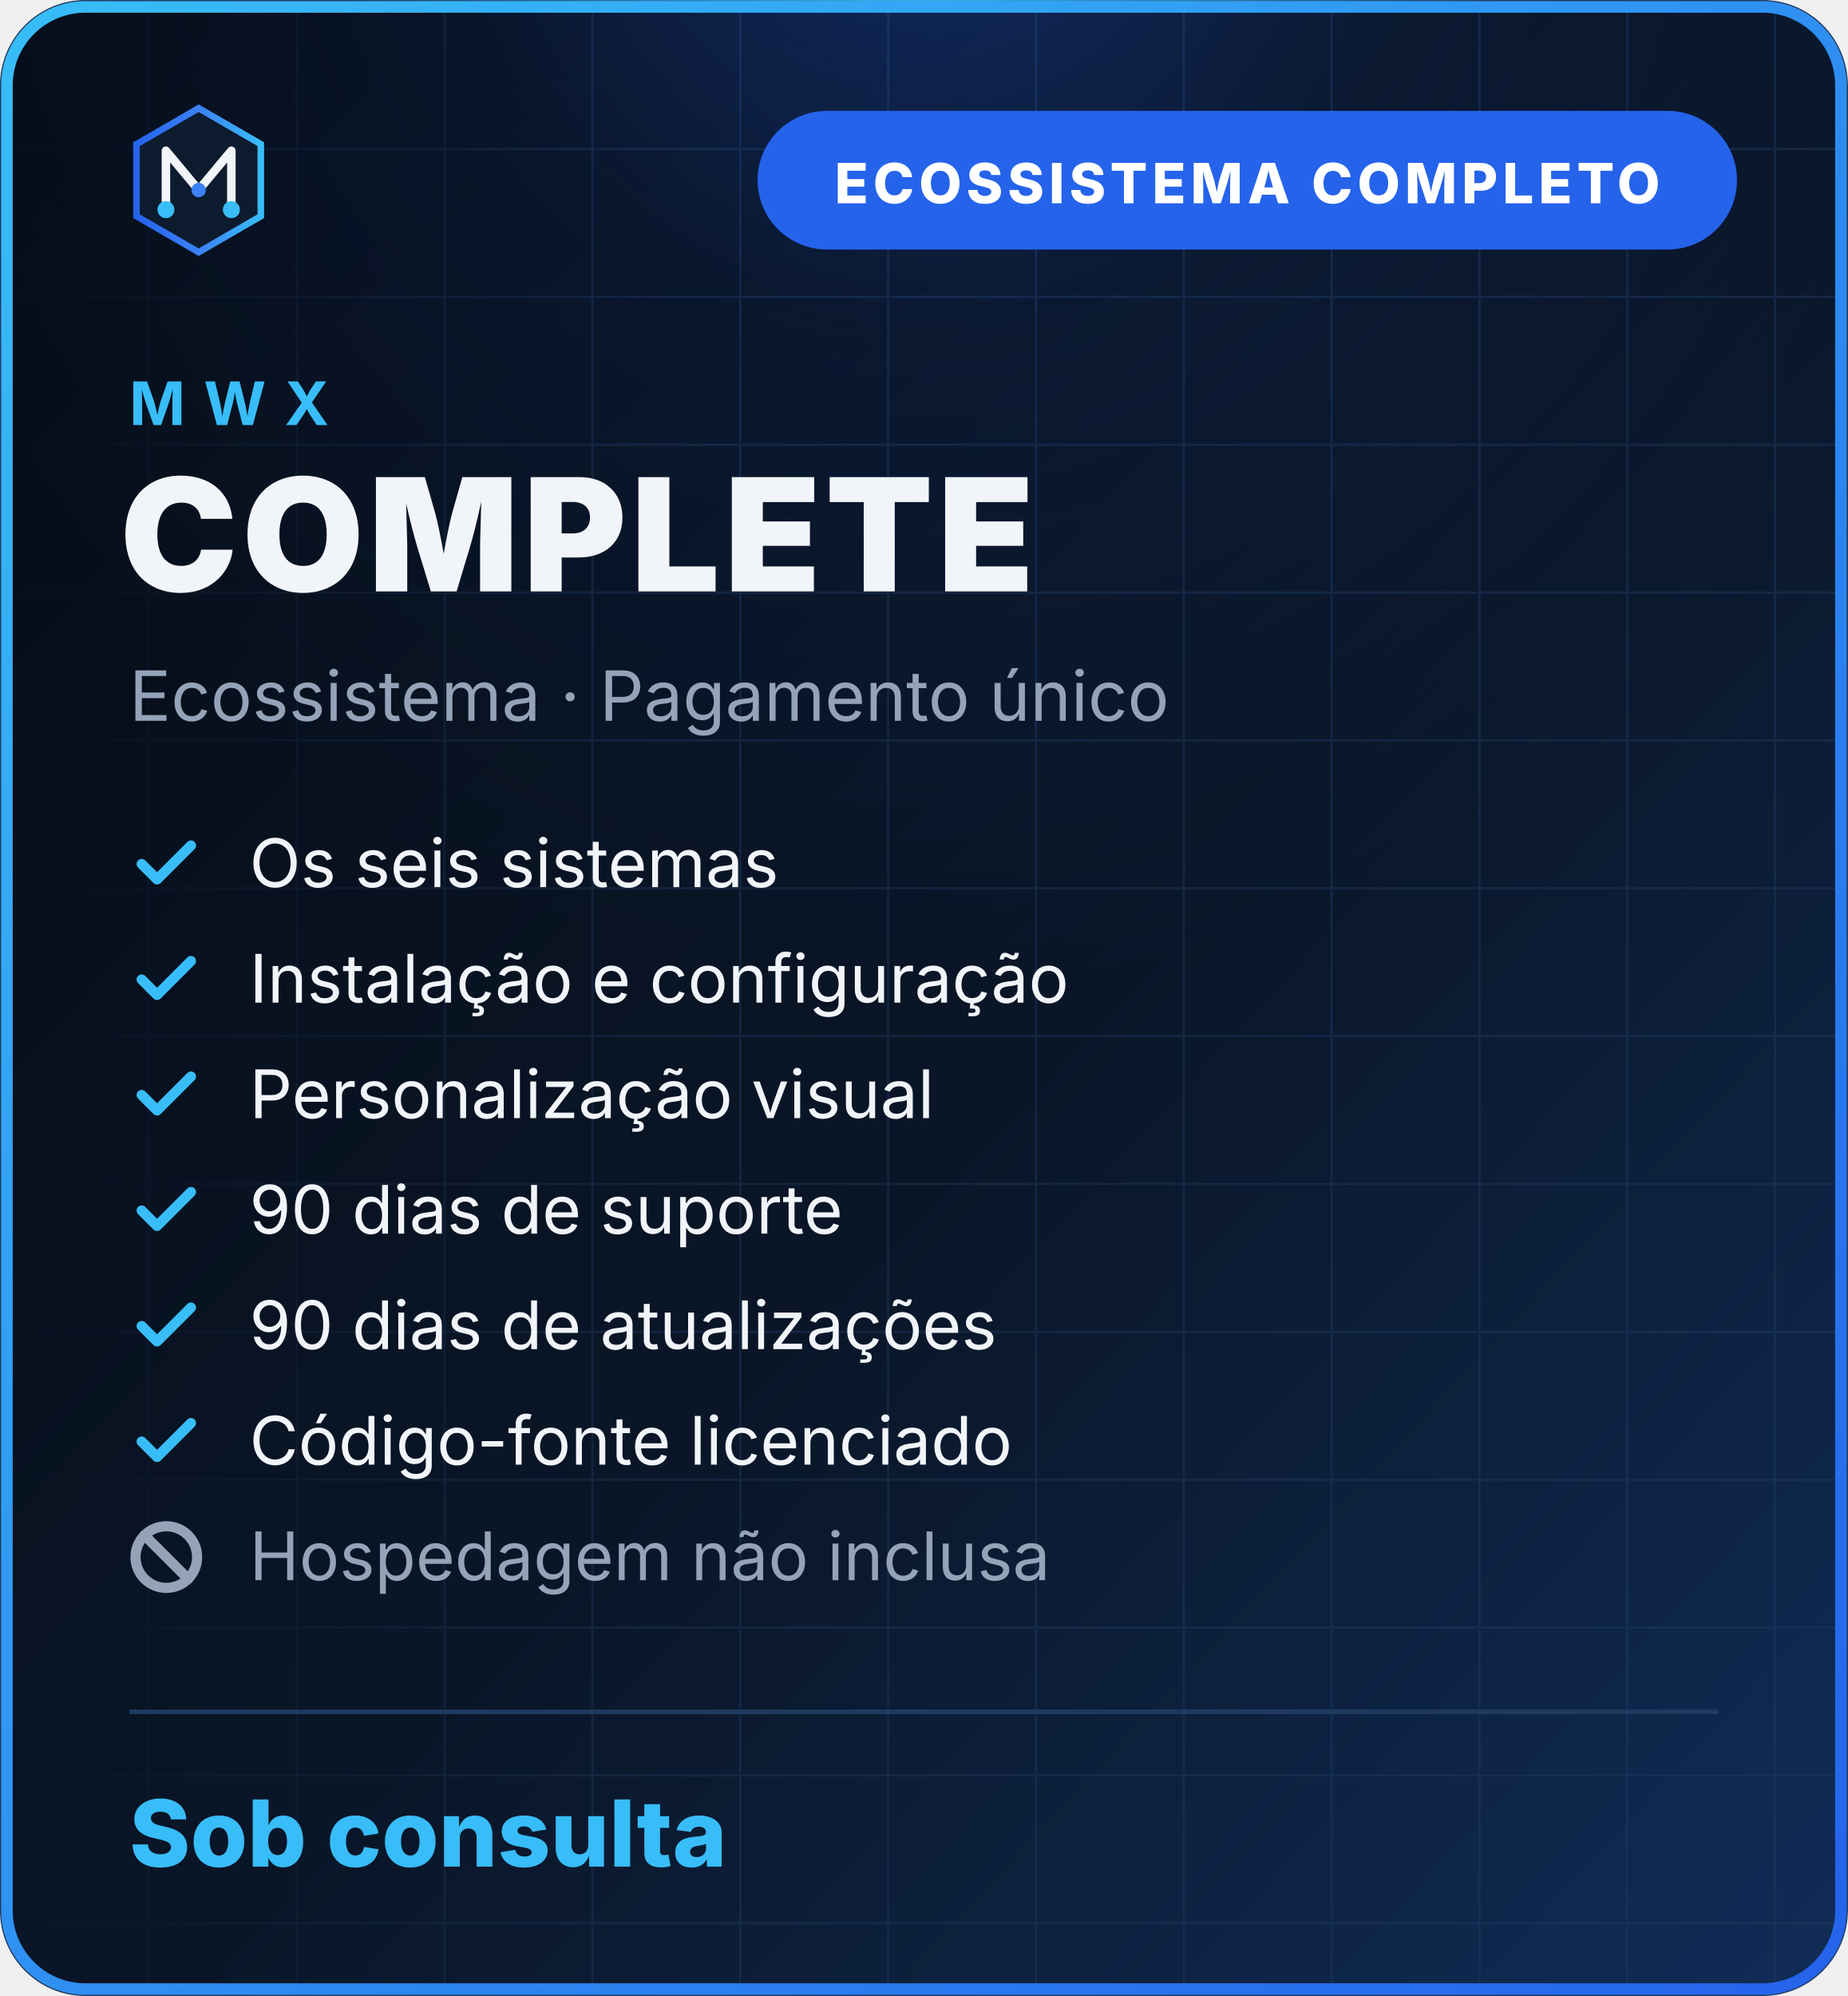
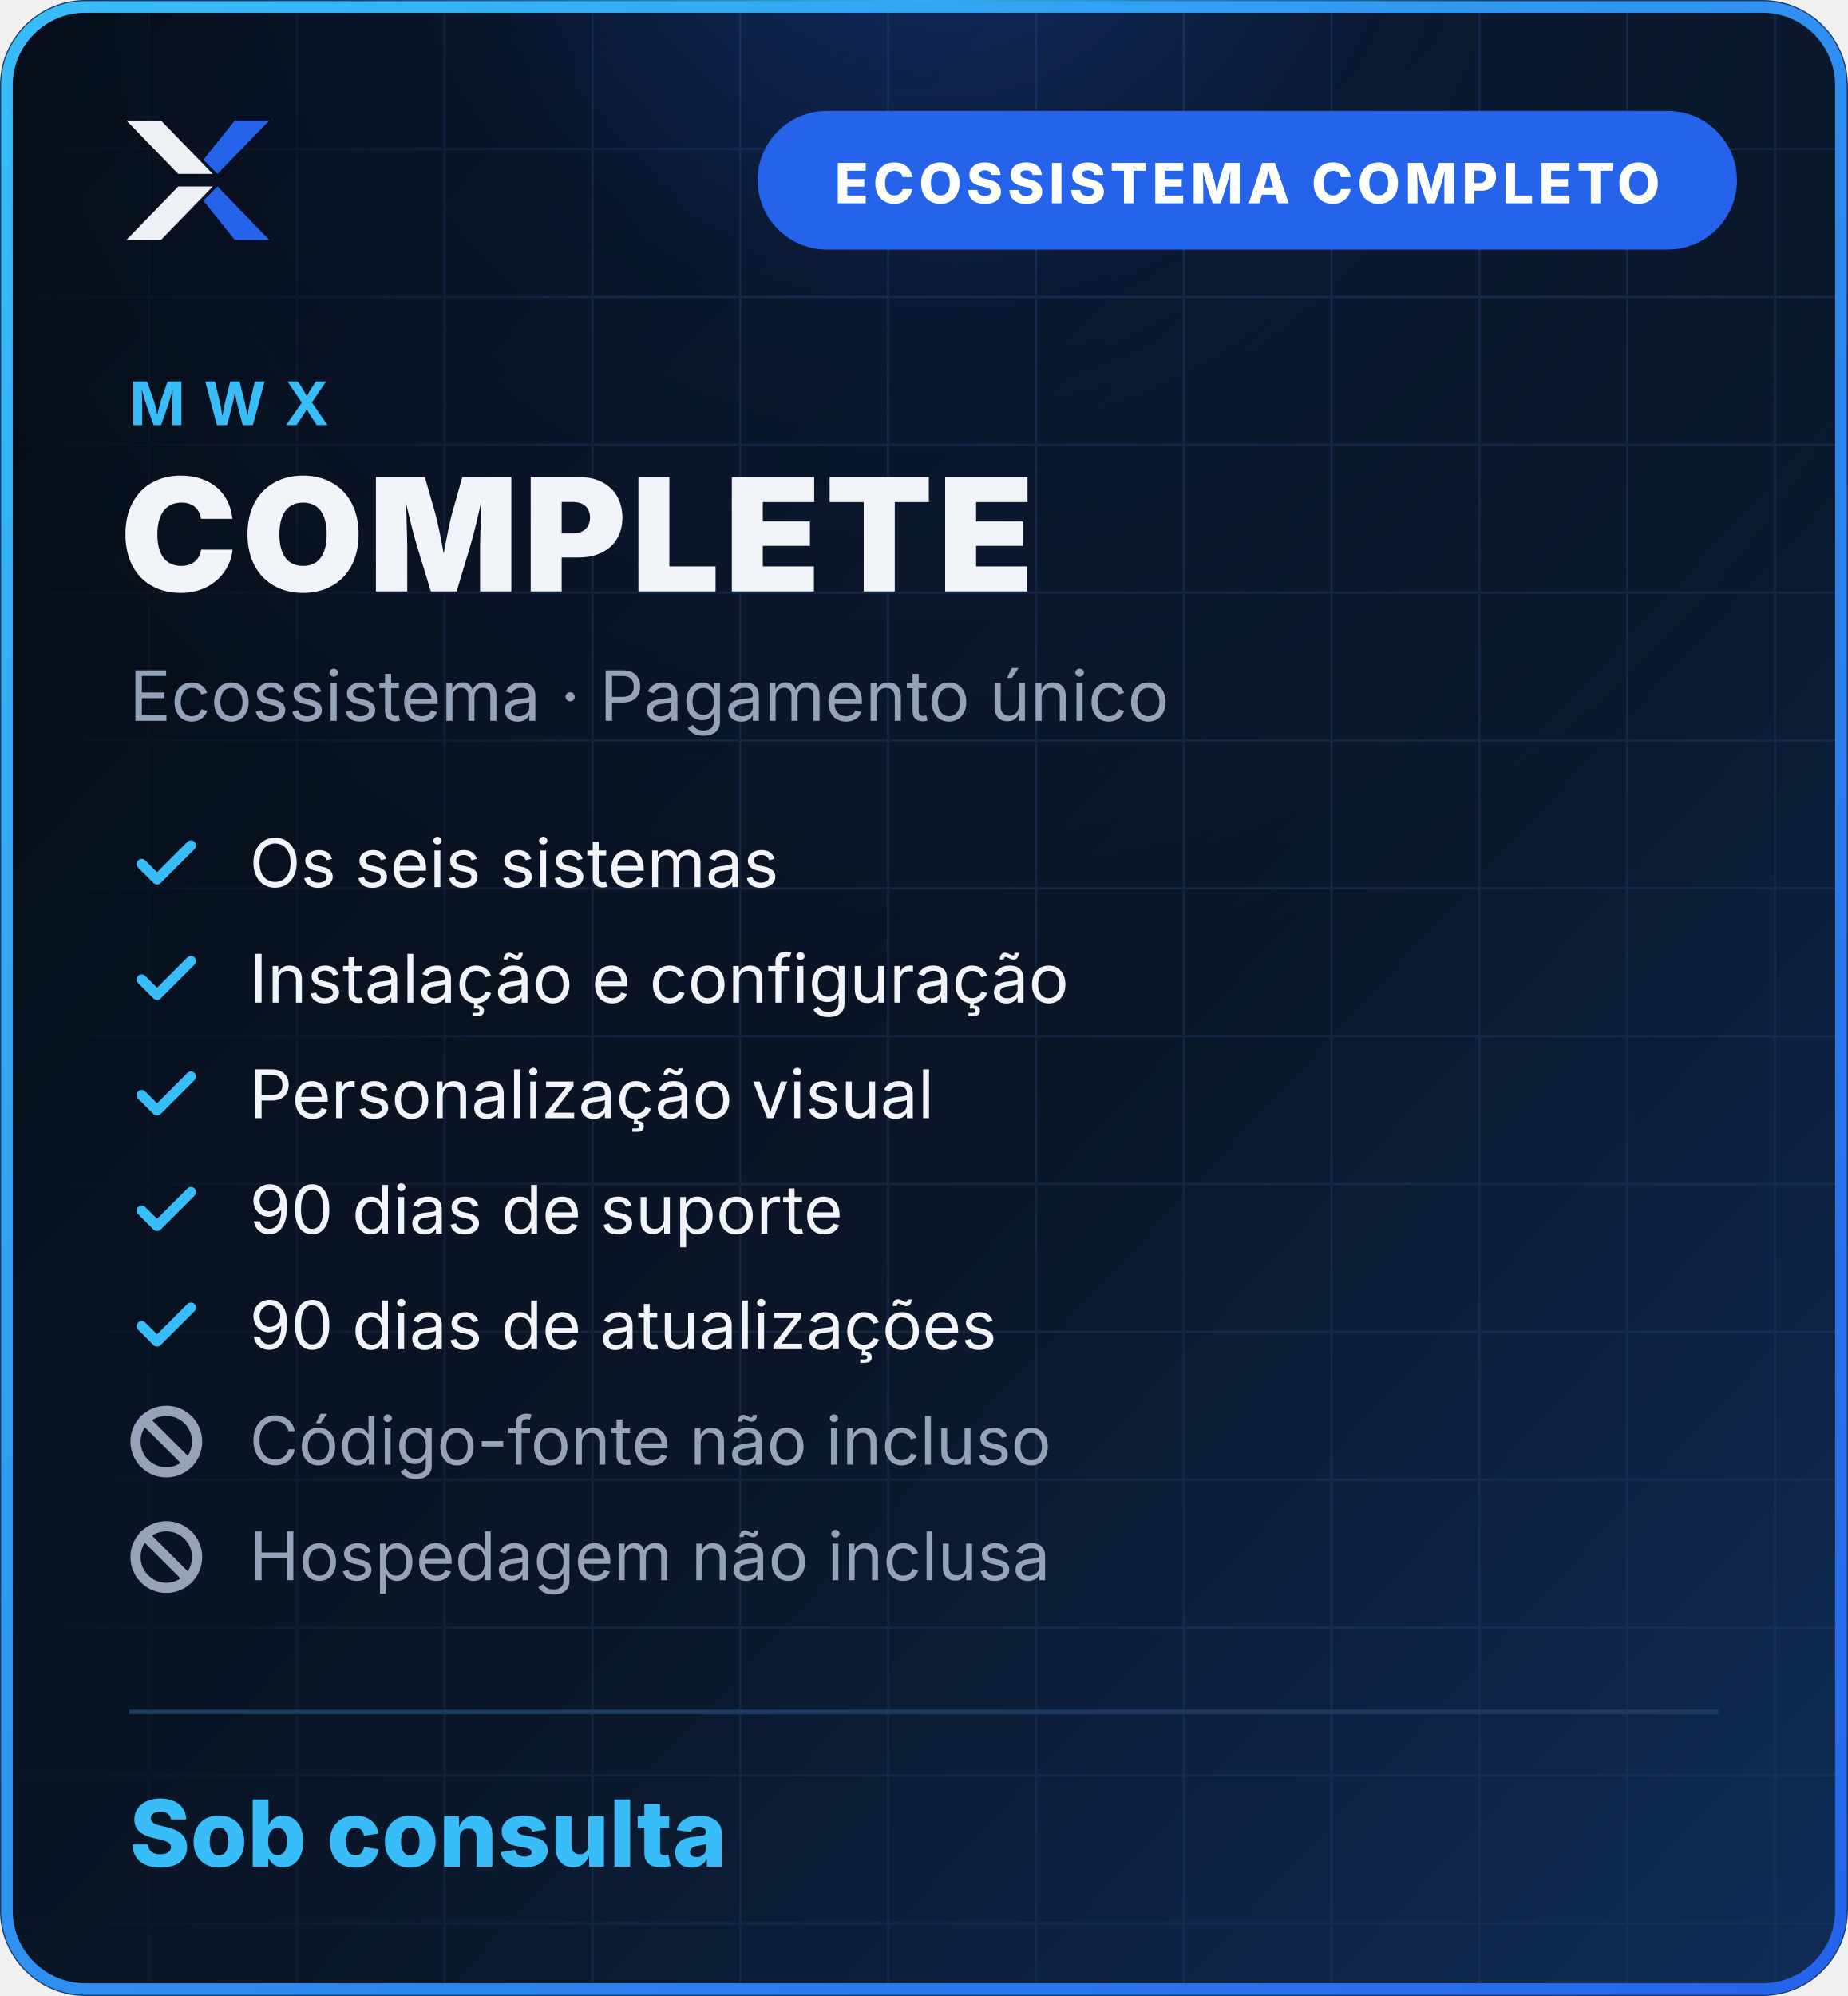
- <svg xmlns="http://www.w3.org/2000/svg" width="400" height="432" viewBox="0 0 400 432" role="img" aria-label="MWX COMPLETE, Ecossistema · Pagamento único: Os seis sistemas; Instalação e configuração; Personalização visual; 90 dias de suporte; 90 dias de atualizações; Código-fonte licenciado; Hospedagem não inclusa. Sob consulta." font-family="'Segoe UI', 'Inter', 'Helvetica Neue', Arial, sans-serif">
+ <svg xmlns="http://www.w3.org/2000/svg" width="400" height="432" viewBox="0 0 400 432" role="img" aria-label="MWX COMPLETE, Ecossistema · Pagamento único: Os seis sistemas; Instalação e configuração; Personalização visual; 90 dias de suporte; 90 dias de atualizações; Código-fonte não incluso; Hospedagem não inclusa. Sob consulta." font-family="'Segoe UI', 'Inter', 'Helvetica Neue', Arial, sans-serif">
  <defs>
    <linearGradient id="bgpvcomplete" x1="0" y1="0" x2="1" y2="1">
      <stop offset="0" stop-color="#050B14" />
      <stop offset=".55" stop-color="#0A1628" />
      <stop offset="1" stop-color="#102D58" />
    </linearGradient>
    <radialGradient id="glowpvcomplete" cx="0.5" cy="-0.1" r=".6">
      <stop offset="0" stop-color="#2563EB" stop-opacity=".38" />
      <stop offset=".45" stop-color="#2563EB" stop-opacity=".08" />
      <stop offset="1" stop-color="#2563EB" stop-opacity="0" />
    </radialGradient>
    <pattern id="gridpvcomplete" width="32" height="32" patternUnits="userSpaceOnUse">
      <path d="M32 0H0V32" fill="none" stroke="#1E3A5F" stroke-width="1" opacity=".45" />
    </pattern>
    <linearGradient id="edgepvcomplete" x1="0" y1="0" x2="1" y2="0">
      <stop offset="0" stop-color="#38BDF8" stop-opacity="0" />
      <stop offset=".5" stop-color="#38BDF8" stop-opacity=".9" />
      <stop offset="1" stop-color="#38BDF8" stop-opacity="0" />
    </linearGradient>
    <linearGradient id="txtpvcomplete" x1="0" y1="0" x2="1" y2="0">
      <stop offset="0" stop-color="#2563EB" />
      <stop offset=".5" stop-color="#3B82F6" />
      <stop offset="1" stop-color="#38BDF8" />
    </linearGradient>
    <linearGradient id="fadepvcomplete" x1="0" y1="0" x2="1" y2="0">
      <stop offset="0" stop-color="#fff" stop-opacity="0" />
      <stop offset=".35" stop-color="#fff" stop-opacity=".9" />
      <stop offset="1" stop-color="#fff" />
    </linearGradient>
    <mask id="gmpvcomplete">
      <rect width="400" height="432" fill="url(#fadepvcomplete)" />
    </mask>
    <clipPath id="clippvcomplete">
      <rect width="400" height="432" rx="20" />
    </clipPath>
    <linearGradient id="hlpvcomplete" x1="0" y1="0" x2="1" y2="1">
      <stop offset="0" stop-color="#38BDF8" />
      <stop offset="1" stop-color="#2563EB" />
    </linearGradient>
  </defs>
  <g clip-path="url(#clippvcomplete)">
    <rect width="400" height="432" fill="url(#bgpvcomplete)" />
    <rect width="400" height="432" fill="url(#gridpvcomplete)" mask="url(#gmpvcomplete)" />
    <rect width="400" height="432" fill="url(#glowpvcomplete)" />
  </g>
  <rect x=".5" y=".5" width="399" height="431" rx="18" fill="none" stroke="#1E3A5F" />
  <rect x="72" y="0" width="256" height="1.2" fill="url(#edgepvcomplete)" />
  <rect x="1.5" y="1.5" width="397" height="429" rx="17" fill="none" stroke="url(#hlpvcomplete)" stroke-width="2.5" />
  <rect x="164" y="24" width="212" height="30" rx="15" fill="#2563EB" />
  <text x="270" y="44" text-anchor="middle" fill="#fff" font-size="12" font-weight="800" letter-spacing="1">ECOSSISTEMA COMPLETO</text>
-   <g transform="translate(26 22) scale(0.7083)">
-     <path d="M24 2 43 13v22L24 46 5 35V13Z" fill="#0D1B2E" stroke="url(#txtpvcomplete)" stroke-width="2" />
-     <path d="M14 33V15l10 12 10-12v18" fill="none" stroke="#F1F5F9" stroke-width="2.6" stroke-linecap="round" stroke-linejoin="round" />
-     <circle cx="14" cy="33" r="2.6" fill="#38BDF8" />
-     <circle cx="34" cy="33" r="2.6" fill="#38BDF8" />
-     <circle cx="24" cy="27" r="2.2" fill="#3B82F6" />
+   <g transform="translate(26 22) scale(0.34)">
+     <path d="M4 12h22l33 34H37Z" fill="#EEF2F7" />
+     <path d="M37 54h22L26 88H4Z" fill="#EEF2F7" />
+     <path d="M73 12h22L62 46 53 37Z" fill="#2563EB" />
+     <path d="M53 63l9-9 33 34H73Z" fill="#2563EB" />
  </g>
  <text x="28" y="92" fill="#38BDF8" font-size="13" font-weight="700" letter-spacing="4">MWX</text>
  <text x="26" y="128" fill="#F1F5F9" font-size="34" font-weight="900" letter-spacing="1">COMPLETE</text>
  <text x="28" y="156" fill="#94A3B8" font-size="15">Ecossistema · Pagamento único</text>
  <g transform="translate(28 179) scale(0.6667)" fill="none" stroke="#38BDF8" stroke-width="3.30" stroke-linecap="round" stroke-linejoin="round" color="#38BDF8">
    <path d="M20 6 9 17l-5-5" />
  </g>
  <text x="54" y="192" fill="#F1F5F9" font-size="14.5">Os seis sistemas</text>
  <g transform="translate(28 204) scale(0.6667)" fill="none" stroke="#38BDF8" stroke-width="3.30" stroke-linecap="round" stroke-linejoin="round" color="#38BDF8">
    <path d="M20 6 9 17l-5-5" />
  </g>
  <text x="54" y="217" fill="#F1F5F9" font-size="14.5">Instalação e configuração</text>
  <g transform="translate(28 229) scale(0.6667)" fill="none" stroke="#38BDF8" stroke-width="3.30" stroke-linecap="round" stroke-linejoin="round" color="#38BDF8">
    <path d="M20 6 9 17l-5-5" />
  </g>
  <text x="54" y="242" fill="#F1F5F9" font-size="14.5">Personalização visual</text>
  <g transform="translate(28 254) scale(0.6667)" fill="none" stroke="#38BDF8" stroke-width="3.30" stroke-linecap="round" stroke-linejoin="round" color="#38BDF8">
    <path d="M20 6 9 17l-5-5" />
  </g>
  <text x="54" y="267" fill="#F1F5F9" font-size="14.5">90 dias de suporte</text>
  <g transform="translate(28 279) scale(0.6667)" fill="none" stroke="#38BDF8" stroke-width="3.30" stroke-linecap="round" stroke-linejoin="round" color="#38BDF8">
    <path d="M20 6 9 17l-5-5" />
  </g>
  <text x="54" y="292" fill="#F1F5F9" font-size="14.5">90 dias de atualizações</text>
-   <g transform="translate(28 304) scale(0.6667)" fill="none" stroke="#38BDF8" stroke-width="3.30" stroke-linecap="round" stroke-linejoin="round" color="#38BDF8">
-     <path d="M20 6 9 17l-5-5" />
+   <g transform="translate(28 304) scale(0.6667)" fill="none" stroke="#94A3B8" stroke-width="3.30" stroke-linecap="round" stroke-linejoin="round" color="#94A3B8">
+     <circle cx="12" cy="12" r="10" />
+     <path d="m4.9 4.9 14.2 14.2" />
  </g>
-   <text x="54" y="317" fill="#F1F5F9" font-size="14.5">Código-fonte licenciado</text>
+   <text x="54" y="317" fill="#94A3B8" font-size="14.5">Código-fonte não incluso</text>
  <g transform="translate(28 329) scale(0.6667)" fill="none" stroke="#94A3B8" stroke-width="3.30" stroke-linecap="round" stroke-linejoin="round" color="#94A3B8">
    <circle cx="12" cy="12" r="10" />
    <path d="m4.9 4.9 14.2 14.2" />
  </g>
  <text x="54" y="342" fill="#94A3B8" font-size="14.5">Hospedagem não inclusa</text>
  <rect x="28" y="370" width="344" height="1" fill="#1E3A5F" />
  <text x="28" y="404" fill="#38BDF8" font-size="20" font-weight="800">Sob consulta</text>
</svg>
